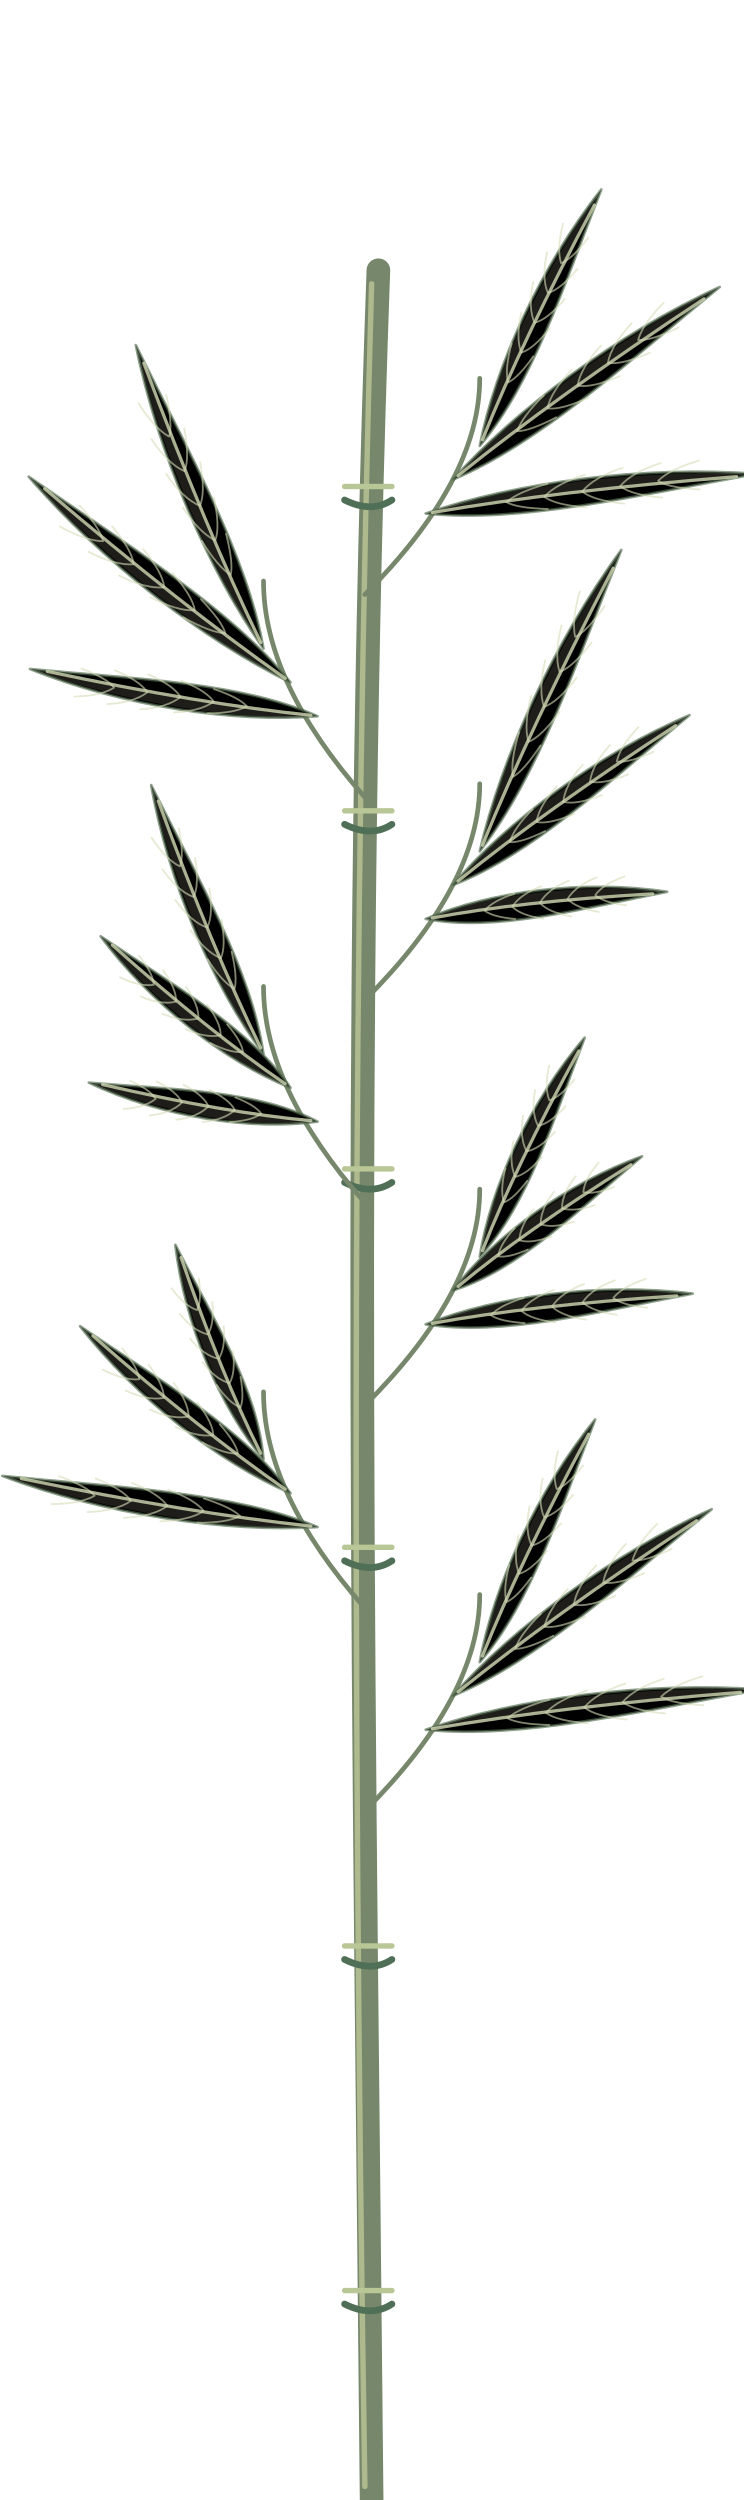
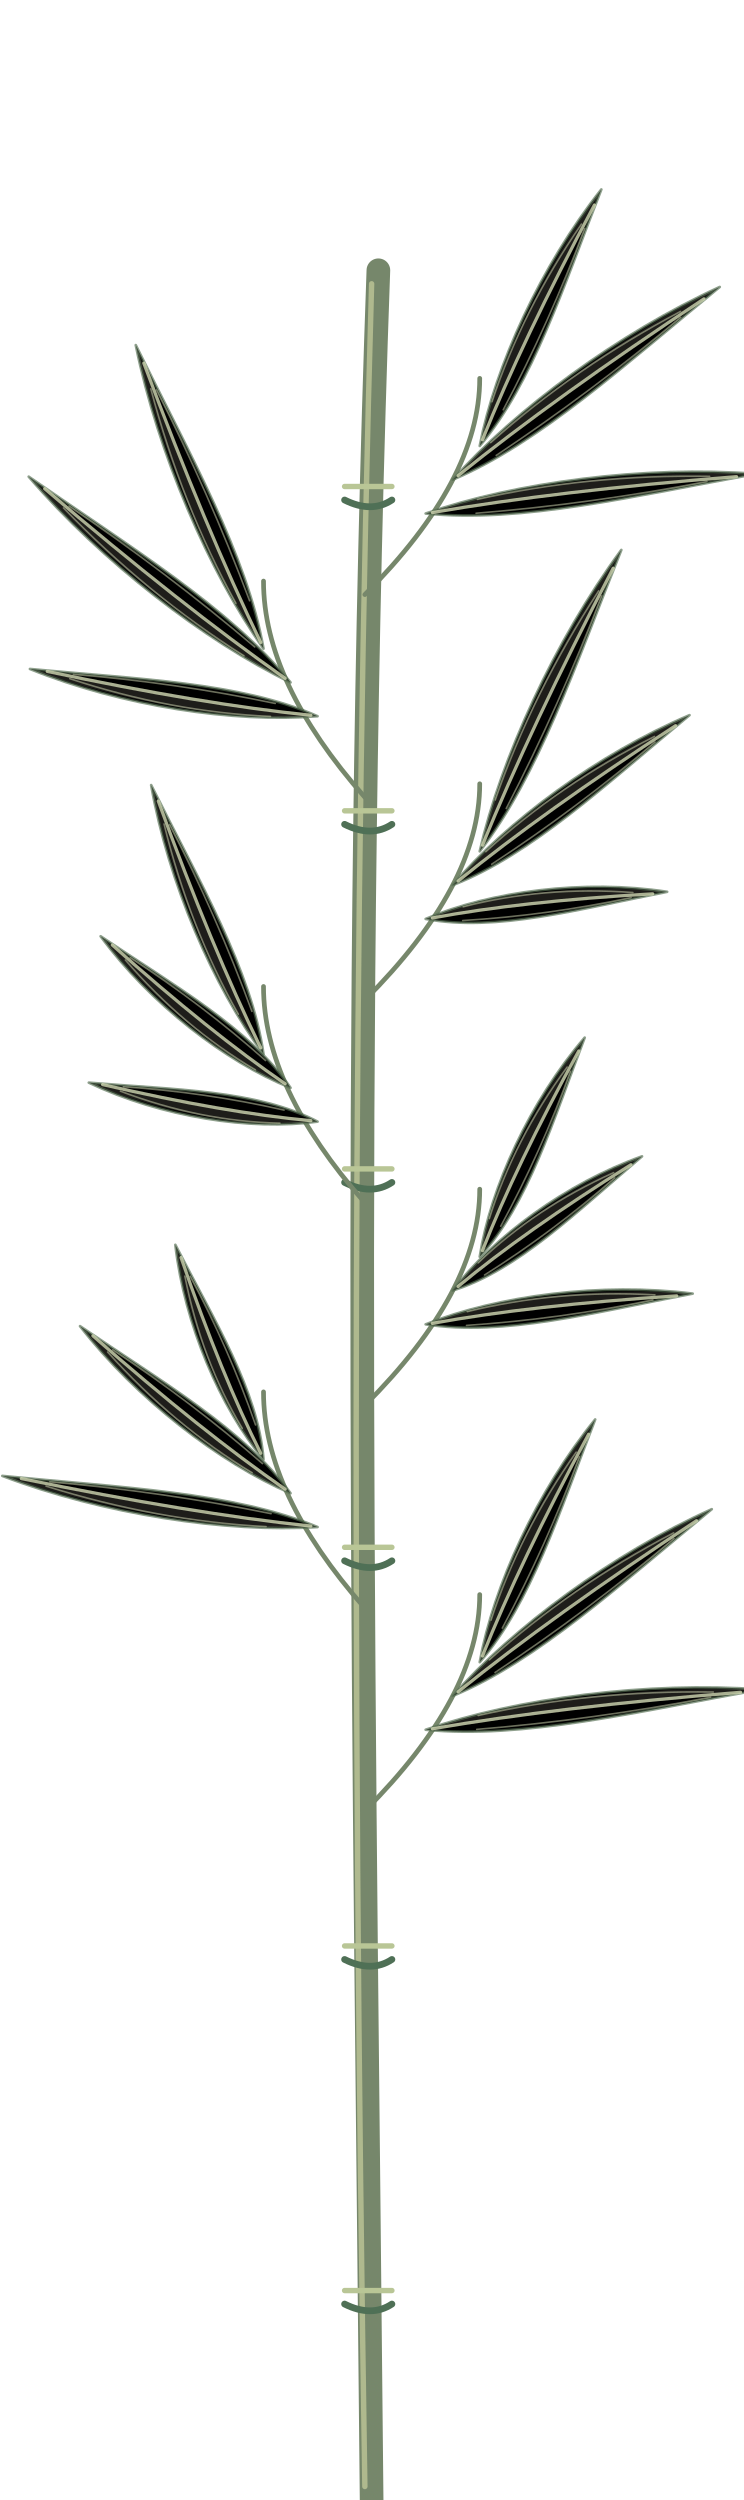
<svg xmlns="http://www.w3.org/2000/svg" width="110" height="370" viewBox="0 0 110 370" stroke-linecap="round" stroke-linejoin="round">
  <path d="M55 370C54 262 52 151 56 40" fill="none" stroke="#76876b" stroke-width="3.5" opacity="1" />
  <path d="M54 368Q51 180 55 42" fill="none" stroke="#c7ce9c" stroke-width="0.8" opacity="0.7" />
  <path d="M51 74Q55 76 58 74" fill="none" stroke="#4f7056" stroke-width="1" opacity="1" />
  <path d="M51 72L58 72" fill="none" stroke="#b9c696" stroke-width="0.8" opacity="1" />
  <path d="M51 122Q55 124 58 122" fill="none" stroke="#4f7056" stroke-width="1" opacity="1" />
  <path d="M51 120L58 120" fill="none" stroke="#b9c696" stroke-width="0.8" opacity="1" />
  <path d="M51 175Q55 177 58 175" fill="none" stroke="#4f7056" stroke-width="1" opacity="1" />
  <path d="M51 173L58 173" fill="none" stroke="#b9c696" stroke-width="0.8" opacity="1" />
  <path d="M51 231Q55 233 58 231" fill="none" stroke="#4f7056" stroke-width="1" opacity="1" />
  <path d="M51 229L58 229" fill="none" stroke="#b9c696" stroke-width="0.8" opacity="1" />
  <path d="M51 290Q55 292 58 290" fill="none" stroke="#4f7056" stroke-width="1" opacity="1" />
  <path d="M51 288L58 288" fill="none" stroke="#b9c696" stroke-width="0.8" opacity="1" />
  <path d="M51 341Q55 343 58 341" fill="none" stroke="#4f7056" stroke-width="1" opacity="1" />
  <path d="M51 339L58 339" fill="none" stroke="#b9c696" stroke-width="0.8" opacity="1" />
  <path d="M54 88Q71 71 71 56" fill="none" stroke="#76876b" stroke-width="0.7" opacity="1" />
  <g transform="translate(71 66) rotate(24) scale(1)">
    <path d="M0 0C-2.72 -11.76 -2.55 -28.14 1 -42.0C1.7 -26.46 3.4 -11.76 0 0Z" fill="__COLOR__" stroke="#546e50" stroke-width="0.4" stroke-opacity=".65" />
    <path d="M0 0C-2.38 -11.76 -2.04 -27.3 1 -42.0Q-0.85 -18.9 0 0Z" fill="#fff5df" opacity=".12" />
    <path d="M0 -1Q-0.612 -16.8 1 -39.48" fill="none" stroke="#d5dcb6" stroke-width="0.48" opacity="0.8" />
-     <path d="M0 -10.29Q-1.292 -11.97 -1.846 -15.75M0 -10.29Q1.107 -11.55 1.846 -15.33M0 -15.12Q-1.68 -16.8 -2.4 -20.58M0 -15.12Q1.44 -16.38 2.4 -20.16M0 -19.95Q-1.851 -21.63 -2.644 -25.41M0 -19.95Q1.586 -21.21 2.644 -24.99M0 -24.78Q-1.783 -26.46 -2.547 -30.24M0 -24.78Q1.528 -26.04 2.547 -29.82M0 -29.61Q-1.485 -31.29 -2.121 -35.07M0 -29.61Q1.272 -30.87 2.121 -34.65" fill="none" stroke="#d5dcb6" stroke-width="0.27" opacity="0.6" />
+     <path d="M-1 -6.72 Q-2.4 -21.00 .4 -36.12 M1 -6.30 Q2 -21.00 1.1 -35.70" fill="none" stroke="#d5dcb6" stroke-width=".24" opacity=".5" stroke-linecap="round" />
  </g>
  <g transform="translate(67 71) rotate(53) scale(1)">
    <path d="M0 0C-2.72 -13.645 -2.55 -32.65 1 -48.732C1.7 -30.701 3.4 -13.645 0 0Z" fill="__COLOR__" stroke="#546e50" stroke-width="0.4" stroke-opacity=".65" />
    <path d="M0 0C-2.38 -13.645 -2.04 -31.676 1 -48.732Q-0.85 -21.929 0 0Z" fill="#fff5df" opacity=".12" />
    <path d="M0 -1Q-0.612 -19.493 1 -45.808" fill="none" stroke="#d5dcb6" stroke-width="0.48" opacity="0.8" />
-     <path d="M0 -11.939Q-1.292 -13.889 -1.846 -18.274M0 -11.939Q1.107 -13.401 1.846 -17.787M0 -17.543Q-1.68 -19.493 -2.4 -23.879M0 -17.543Q1.44 -19.005 2.4 -23.391M0 -23.148Q-1.851 -25.097 -2.644 -29.483M0 -23.148Q1.586 -24.61 2.644 -28.995M0 -28.752Q-1.783 -30.701 -2.547 -35.087M0 -28.752Q1.528 -30.214 2.547 -34.6M0 -34.356Q-1.485 -36.305 -2.121 -40.691M0 -34.356Q1.272 -35.818 2.121 -40.204" fill="none" stroke="#d5dcb6" stroke-width="0.27" opacity="0.6" />
+     <path d="M-1 -7.80 Q-2.4 -24.37 .4 -41.91 M1 -7.31 Q2 -24.37 1.1 -41.42" fill="none" stroke="#d5dcb6" stroke-width=".24" opacity=".5" stroke-linecap="round" />
  </g>
  <g transform="translate(63 76) rotate(82) scale(1)">
    <path d="M0 0C-2.72 -13.797 -2.55 -33.014 1 -49.274C1.7 -31.043 3.4 -13.797 0 0Z" fill="__COLOR__" stroke="#546e50" stroke-width="0.4" stroke-opacity=".65" />
    <path d="M0 0C-2.38 -13.797 -2.04 -32.028 1 -49.274Q-0.85 -22.173 0 0Z" fill="#fff5df" opacity=".12" />
    <path d="M0 -1Q-0.612 -19.71 1 -46.318" fill="none" stroke="#d5dcb6" stroke-width="0.48" opacity="0.8" />
-     <path d="M0 -12.072Q-1.292 -14.043 -1.846 -18.478M0 -12.072Q1.107 -13.55 1.846 -17.985M0 -17.739Q-1.68 -19.71 -2.4 -24.144M0 -17.739Q1.44 -19.217 2.4 -23.652M0 -23.405Q-1.851 -25.376 -2.644 -29.811M0 -23.405Q1.586 -24.884 2.644 -29.318M0 -29.072Q-1.783 -31.043 -2.547 -35.478M0 -29.072Q1.528 -30.55 2.547 -34.985M0 -34.738Q-1.485 -36.709 -2.121 -41.144M0 -34.738Q1.272 -36.217 2.121 -40.651" fill="none" stroke="#d5dcb6" stroke-width="0.27" opacity="0.6" />
+     <path d="M-1 -7.88 Q-2.4 -24.64 .4 -42.38 M1 -7.39 Q2 -24.64 1.1 -41.88" fill="none" stroke="#d5dcb6" stroke-width=".24" opacity=".5" stroke-linecap="round" />
  </g>
  <path d="M54 118Q39 101 39 86" fill="none" stroke="#76876b" stroke-width="0.7" opacity="1" />
  <g transform="translate(39 96) rotate(-24) scale(1)">
    <path d="M0 0C-2.72 -13.645 -2.55 -32.65 1 -48.732C1.7 -30.701 3.4 -13.645 0 0Z" fill="__COLOR__" stroke="#546e50" stroke-width="0.4" stroke-opacity=".65" />
    <path d="M0 0C-2.38 -13.645 -2.04 -31.676 1 -48.732Q-0.85 -21.929 0 0Z" fill="#fff5df" opacity=".12" />
    <path d="M0 -1Q-0.612 -19.493 1 -45.808" fill="none" stroke="#d5dcb6" stroke-width="0.48" opacity="0.8" />
-     <path d="M0 -11.939Q-1.292 -13.889 -1.846 -18.274M0 -11.939Q1.107 -13.401 1.846 -17.787M0 -17.543Q-1.68 -19.493 -2.4 -23.879M0 -17.543Q1.44 -19.005 2.4 -23.391M0 -23.148Q-1.851 -25.097 -2.644 -29.483M0 -23.148Q1.586 -24.61 2.644 -28.995M0 -28.752Q-1.783 -30.701 -2.547 -35.087M0 -28.752Q1.528 -30.214 2.547 -34.6M0 -34.356Q-1.485 -36.305 -2.121 -40.691M0 -34.356Q1.272 -35.818 2.121 -40.204" fill="none" stroke="#d5dcb6" stroke-width="0.27" opacity="0.6" />
+     <path d="M-1 -7.80 Q-2.4 -24.37 .4 -41.91 M1 -7.31 Q2 -24.37 1.1 -41.42" fill="none" stroke="#d5dcb6" stroke-width=".24" opacity=".5" stroke-linecap="round" />
  </g>
  <g transform="translate(43 101) rotate(-53) scale(1)">
    <path d="M0 0C-2.72 -13.797 -2.55 -33.014 1 -49.274C1.7 -31.043 3.4 -13.797 0 0Z" fill="__COLOR__" stroke="#546e50" stroke-width="0.4" stroke-opacity=".65" />
    <path d="M0 0C-2.38 -13.797 -2.04 -32.028 1 -49.274Q-0.85 -22.173 0 0Z" fill="#fff5df" opacity=".12" />
    <path d="M0 -1Q-0.612 -19.71 1 -46.318" fill="none" stroke="#d5dcb6" stroke-width="0.48" opacity="0.8" />
-     <path d="M0 -12.072Q-1.292 -14.043 -1.846 -18.478M0 -12.072Q1.107 -13.55 1.846 -17.985M0 -17.739Q-1.68 -19.71 -2.4 -24.144M0 -17.739Q1.44 -19.217 2.4 -23.652M0 -23.405Q-1.851 -25.376 -2.644 -29.811M0 -23.405Q1.586 -24.884 2.644 -29.318M0 -29.072Q-1.783 -31.043 -2.547 -35.478M0 -29.072Q1.528 -30.55 2.547 -34.985M0 -34.738Q-1.485 -36.709 -2.121 -41.144M0 -34.738Q1.272 -36.217 2.121 -40.651" fill="none" stroke="#d5dcb6" stroke-width="0.27" opacity="0.6" />
+     <path d="M-1 -7.88 Q-2.4 -24.64 .4 -42.38 M1 -7.39 Q2 -24.64 1.1 -41.88" fill="none" stroke="#d5dcb6" stroke-width=".24" opacity=".5" stroke-linecap="round" />
  </g>
  <g transform="translate(47 106) rotate(-82) scale(1)">
    <path d="M0 0C-2.72 -12.076 -2.55 -28.896 1 -43.129C1.7 -27.171 3.4 -12.076 0 0Z" fill="__COLOR__" stroke="#546e50" stroke-width="0.4" stroke-opacity=".65" />
    <path d="M0 0C-2.38 -12.076 -2.04 -28.034 1 -43.129Q-0.85 -19.408 0 0Z" fill="#fff5df" opacity=".12" />
    <path d="M0 -1Q-0.612 -17.252 1 -40.541" fill="none" stroke="#d5dcb6" stroke-width="0.48" opacity="0.8" />
-     <path d="M0 -10.567Q-1.292 -12.292 -1.846 -16.173M0 -10.567Q1.107 -11.86 1.846 -15.742M0 -15.526Q-1.68 -17.252 -2.4 -21.133M0 -15.526Q1.44 -16.82 2.4 -20.702M0 -20.486Q-1.851 -22.211 -2.644 -26.093M0 -20.486Q1.586 -21.78 2.644 -25.662M0 -25.446Q-1.783 -27.171 -2.547 -31.053M0 -25.446Q1.528 -26.74 2.547 -30.622M0 -30.406Q-1.485 -32.131 -2.121 -36.013M0 -30.406Q1.272 -31.7 2.121 -35.581" fill="none" stroke="#d5dcb6" stroke-width="0.27" opacity="0.6" />
+     <path d="M-1 -6.90 Q-2.4 -21.56 .4 -37.09 M1 -6.47 Q2 -21.56 1.1 -36.66" fill="none" stroke="#d5dcb6" stroke-width=".24" opacity=".5" stroke-linecap="round" />
  </g>
  <path d="M54 148Q71 131 71 116" fill="none" stroke="#76876b" stroke-width="0.7" opacity="1" />
  <g transform="translate(71 126) rotate(24) scale(1)">
    <path d="M0 0C-2.72 -13.797 -2.55 -33.014 1 -49.274C1.7 -31.043 3.4 -13.797 0 0Z" fill="__COLOR__" stroke="#546e50" stroke-width="0.4" stroke-opacity=".65" />
    <path d="M0 0C-2.38 -13.797 -2.04 -32.028 1 -49.274Q-0.85 -22.173 0 0Z" fill="#fff5df" opacity=".12" />
    <path d="M0 -1Q-0.612 -19.71 1 -46.318" fill="none" stroke="#d5dcb6" stroke-width="0.48" opacity="0.8" />
-     <path d="M0 -12.072Q-1.292 -14.043 -1.846 -18.478M0 -12.072Q1.107 -13.55 1.846 -17.985M0 -17.739Q-1.68 -19.71 -2.4 -24.144M0 -17.739Q1.44 -19.217 2.4 -23.652M0 -23.405Q-1.851 -25.376 -2.644 -29.811M0 -23.405Q1.586 -24.884 2.644 -29.318M0 -29.072Q-1.783 -31.043 -2.547 -35.478M0 -29.072Q1.528 -30.55 2.547 -34.985M0 -34.738Q-1.485 -36.709 -2.121 -41.144M0 -34.738Q1.272 -36.217 2.121 -40.651" fill="none" stroke="#d5dcb6" stroke-width="0.27" opacity="0.6" />
+     <path d="M-1 -7.88 Q-2.4 -24.64 .4 -42.38 M1 -7.39 Q2 -24.64 1.1 -41.88" fill="none" stroke="#d5dcb6" stroke-width=".24" opacity=".5" stroke-linecap="round" />
  </g>
  <g transform="translate(67 131) rotate(53) scale(1)">
    <path d="M0 0C-2.72 -12.076 -2.55 -28.896 1 -43.129C1.7 -27.171 3.4 -12.076 0 0Z" fill="__COLOR__" stroke="#546e50" stroke-width="0.4" stroke-opacity=".65" />
    <path d="M0 0C-2.38 -12.076 -2.04 -28.034 1 -43.129Q-0.85 -19.408 0 0Z" fill="#fff5df" opacity=".12" />
    <path d="M0 -1Q-0.612 -17.252 1 -40.541" fill="none" stroke="#d5dcb6" stroke-width="0.48" opacity="0.8" />
-     <path d="M0 -10.567Q-1.292 -12.292 -1.846 -16.173M0 -10.567Q1.107 -11.86 1.846 -15.742M0 -15.526Q-1.68 -17.252 -2.4 -21.133M0 -15.526Q1.44 -16.82 2.4 -20.702M0 -20.486Q-1.851 -22.211 -2.644 -26.093M0 -20.486Q1.586 -21.78 2.644 -25.662M0 -25.446Q-1.783 -27.171 -2.547 -31.053M0 -25.446Q1.528 -26.74 2.547 -30.622M0 -30.406Q-1.485 -32.131 -2.121 -36.013M0 -30.406Q1.272 -31.7 2.121 -35.581" fill="none" stroke="#d5dcb6" stroke-width="0.27" opacity="0.6" />
+     <path d="M-1 -6.90 Q-2.4 -21.56 .4 -37.09 M1 -6.47 Q2 -21.56 1.1 -36.66" fill="none" stroke="#d5dcb6" stroke-width=".24" opacity=".5" stroke-linecap="round" />
  </g>
  <g transform="translate(63 136) rotate(82) scale(1)">
    <path d="M0 0C-2.72 -10.065 -2.55 -24.084 1 -35.946C1.7 -22.646 3.4 -10.065 0 0Z" fill="__COLOR__" stroke="#546e50" stroke-width="0.4" stroke-opacity=".65" />
    <path d="M0 0C-2.38 -10.065 -2.04 -23.365 1 -35.946Q-0.85 -16.176 0 0Z" fill="#fff5df" opacity=".12" />
    <path d="M0 -1Q-0.612 -14.378 1 -33.789" fill="none" stroke="#d5dcb6" stroke-width="0.48" opacity="0.8" />
-     <path d="M0 -8.807Q-1.292 -10.244 -1.846 -13.48M0 -8.807Q1.107 -9.885 1.846 -13.12M0 -12.94Q-1.68 -14.378 -2.4 -17.613M0 -12.94Q1.44 -14.019 2.4 -17.254M0 -17.074Q-1.851 -18.512 -2.644 -21.747M0 -17.074Q1.586 -18.153 2.644 -21.388M0 -21.208Q-1.783 -22.646 -2.547 -25.881M0 -21.208Q1.528 -22.286 2.547 -25.521M0 -25.342Q-1.485 -26.779 -2.121 -30.015M0 -25.342Q1.272 -26.42 2.121 -29.655" fill="none" stroke="#d5dcb6" stroke-width="0.27" opacity="0.6" />
+     <path d="M-1 -5.75 Q-2.4 -17.97 .4 -30.91 M1 -5.39 Q2 -17.97 1.1 -30.55" fill="none" stroke="#d5dcb6" stroke-width=".24" opacity=".5" stroke-linecap="round" />
  </g>
  <path d="M54 178Q39 161 39 146" fill="none" stroke="#76876b" stroke-width="0.7" opacity="1" />
  <g transform="translate(39 156) rotate(-24) scale(1)">
    <path d="M0 0C-2.72 -12.076 -2.55 -28.896 1 -43.129C1.7 -27.171 3.4 -12.076 0 0Z" fill="__COLOR__" stroke="#546e50" stroke-width="0.4" stroke-opacity=".65" />
    <path d="M0 0C-2.38 -12.076 -2.04 -28.034 1 -43.129Q-0.85 -19.408 0 0Z" fill="#fff5df" opacity=".12" />
    <path d="M0 -1Q-0.612 -17.252 1 -40.541" fill="none" stroke="#d5dcb6" stroke-width="0.48" opacity="0.8" />
-     <path d="M0 -10.567Q-1.292 -12.292 -1.846 -16.173M0 -10.567Q1.107 -11.86 1.846 -15.742M0 -15.526Q-1.68 -17.252 -2.4 -21.133M0 -15.526Q1.44 -16.82 2.4 -20.702M0 -20.486Q-1.851 -22.211 -2.644 -26.093M0 -20.486Q1.586 -21.78 2.644 -25.662M0 -25.446Q-1.783 -27.171 -2.547 -31.053M0 -25.446Q1.528 -26.74 2.547 -30.622M0 -30.406Q-1.485 -32.131 -2.121 -36.013M0 -30.406Q1.272 -31.7 2.121 -35.581" fill="none" stroke="#d5dcb6" stroke-width="0.27" opacity="0.6" />
+     <path d="M-1 -6.90 Q-2.4 -21.56 .4 -37.09 M1 -6.47 Q2 -21.56 1.1 -36.66" fill="none" stroke="#d5dcb6" stroke-width=".24" opacity=".5" stroke-linecap="round" />
  </g>
  <g transform="translate(43 161) rotate(-53) scale(1)">
    <path d="M0 0C-2.72 -10.065 -2.55 -24.084 1 -35.946C1.7 -22.646 3.4 -10.065 0 0Z" fill="__COLOR__" stroke="#546e50" stroke-width="0.4" stroke-opacity=".65" />
    <path d="M0 0C-2.38 -10.065 -2.04 -23.365 1 -35.946Q-0.85 -16.176 0 0Z" fill="#fff5df" opacity=".12" />
    <path d="M0 -1Q-0.612 -14.378 1 -33.789" fill="none" stroke="#d5dcb6" stroke-width="0.48" opacity="0.8" />
-     <path d="M0 -8.807Q-1.292 -10.244 -1.846 -13.48M0 -8.807Q1.107 -9.885 1.846 -13.12M0 -12.94Q-1.68 -14.378 -2.4 -17.613M0 -12.94Q1.44 -14.019 2.4 -17.254M0 -17.074Q-1.851 -18.512 -2.644 -21.747M0 -17.074Q1.586 -18.153 2.644 -21.388M0 -21.208Q-1.783 -22.646 -2.547 -25.881M0 -21.208Q1.528 -22.286 2.547 -25.521M0 -25.342Q-1.485 -26.779 -2.121 -30.015M0 -25.342Q1.272 -26.42 2.121 -29.655" fill="none" stroke="#d5dcb6" stroke-width="0.27" opacity="0.6" />
+     <path d="M-1 -5.75 Q-2.4 -17.97 .4 -30.91 M1 -5.39 Q2 -17.97 1.1 -30.55" fill="none" stroke="#d5dcb6" stroke-width=".24" opacity=".5" stroke-linecap="round" />
  </g>
  <g transform="translate(47 166) rotate(-82) scale(1)">
    <path d="M0 0C-2.72 -9.612 -2.55 -23.0 1 -34.329C1.7 -21.627 3.4 -9.612 0 0Z" fill="__COLOR__" stroke="#546e50" stroke-width="0.4" stroke-opacity=".65" />
    <path d="M0 0C-2.38 -9.612 -2.04 -22.314 1 -34.329Q-0.85 -15.448 0 0Z" fill="#fff5df" opacity=".12" />
    <path d="M0 -1Q-0.612 -13.731 1 -32.269" fill="none" stroke="#d5dcb6" stroke-width="0.48" opacity="0.8" />
-     <path d="M0 -8.411Q-1.292 -9.784 -1.846 -12.873M0 -8.411Q1.107 -9.44 1.846 -12.53M0 -12.358Q-1.68 -13.731 -2.4 -16.821M0 -12.358Q1.44 -13.388 2.4 -16.478M0 -16.306Q-1.851 -17.679 -2.644 -20.769M0 -16.306Q1.586 -17.336 2.644 -20.426M0 -20.254Q-1.783 -21.627 -2.547 -24.717M0 -20.254Q1.528 -21.284 2.547 -24.373M0 -24.202Q-1.485 -25.575 -2.121 -28.664M0 -24.202Q1.272 -25.232 2.121 -28.321" fill="none" stroke="#d5dcb6" stroke-width="0.27" opacity="0.6" />
+     <path d="M-1 -5.49 Q-2.4 -17.16 .4 -29.52 M1 -5.15 Q2 -17.16 1.1 -29.18" fill="none" stroke="#d5dcb6" stroke-width=".24" opacity=".5" stroke-linecap="round" />
  </g>
  <path d="M54 208Q71 191 71 176" fill="none" stroke="#76876b" stroke-width="0.7" opacity="1" />
  <g transform="translate(71 186) rotate(24) scale(1)">
    <path d="M0 0C-2.72 -10.065 -2.55 -24.084 1 -35.946C1.7 -22.646 3.4 -10.065 0 0Z" fill="__COLOR__" stroke="#546e50" stroke-width="0.4" stroke-opacity=".65" />
    <path d="M0 0C-2.38 -10.065 -2.04 -23.365 1 -35.946Q-0.85 -16.176 0 0Z" fill="#fff5df" opacity=".12" />
    <path d="M0 -1Q-0.612 -14.378 1 -33.789" fill="none" stroke="#d5dcb6" stroke-width="0.48" opacity="0.8" />
-     <path d="M0 -8.807Q-1.292 -10.244 -1.846 -13.48M0 -8.807Q1.107 -9.885 1.846 -13.12M0 -12.94Q-1.68 -14.378 -2.4 -17.613M0 -12.94Q1.44 -14.019 2.4 -17.254M0 -17.074Q-1.851 -18.512 -2.644 -21.747M0 -17.074Q1.586 -18.153 2.644 -21.388M0 -21.208Q-1.783 -22.646 -2.547 -25.881M0 -21.208Q1.528 -22.286 2.547 -25.521M0 -25.342Q-1.485 -26.779 -2.121 -30.015M0 -25.342Q1.272 -26.42 2.121 -29.655" fill="none" stroke="#d5dcb6" stroke-width="0.27" opacity="0.6" />
+     <path d="M-1 -5.75 Q-2.4 -17.97 .4 -30.91 M1 -5.39 Q2 -17.97 1.1 -30.55" fill="none" stroke="#d5dcb6" stroke-width=".24" opacity=".5" stroke-linecap="round" />
  </g>
  <g transform="translate(67 191) rotate(53) scale(1)">
    <path d="M0 0C-2.72 -9.612 -2.55 -23.0 1 -34.329C1.7 -21.627 3.4 -9.612 0 0Z" fill="__COLOR__" stroke="#546e50" stroke-width="0.4" stroke-opacity=".65" />
    <path d="M0 0C-2.38 -9.612 -2.04 -22.314 1 -34.329Q-0.85 -15.448 0 0Z" fill="#fff5df" opacity=".12" />
    <path d="M0 -1Q-0.612 -13.731 1 -32.269" fill="none" stroke="#d5dcb6" stroke-width="0.48" opacity="0.8" />
-     <path d="M0 -8.411Q-1.292 -9.784 -1.846 -12.873M0 -8.411Q1.107 -9.44 1.846 -12.53M0 -12.358Q-1.68 -13.731 -2.4 -16.821M0 -12.358Q1.44 -13.388 2.4 -16.478M0 -16.306Q-1.851 -17.679 -2.644 -20.769M0 -16.306Q1.586 -17.336 2.644 -20.426M0 -20.254Q-1.783 -21.627 -2.547 -24.717M0 -20.254Q1.528 -21.284 2.547 -24.373M0 -24.202Q-1.485 -25.575 -2.121 -28.664M0 -24.202Q1.272 -25.232 2.121 -28.321" fill="none" stroke="#d5dcb6" stroke-width="0.27" opacity="0.6" />
+     <path d="M-1 -5.49 Q-2.4 -17.16 .4 -29.52 M1 -5.15 Q2 -17.16 1.1 -29.18" fill="none" stroke="#d5dcb6" stroke-width=".24" opacity=".5" stroke-linecap="round" />
  </g>
  <g transform="translate(63 196) rotate(82) scale(1)">
    <path d="M0 0C-2.72 -11.134 -2.55 -26.642 1 -39.765C1.7 -25.052 3.4 -11.134 0 0Z" fill="__COLOR__" stroke="#546e50" stroke-width="0.4" stroke-opacity=".65" />
    <path d="M0 0C-2.38 -11.134 -2.04 -25.847 1 -39.765Q-0.85 -17.894 0 0Z" fill="#fff5df" opacity=".12" />
    <path d="M0 -1Q-0.612 -15.906 1 -37.379" fill="none" stroke="#d5dcb6" stroke-width="0.48" opacity="0.8" />
-     <path d="M0 -9.742Q-1.292 -11.333 -1.846 -14.912M0 -9.742Q1.107 -10.935 1.846 -14.514M0 -14.315Q-1.68 -15.906 -2.4 -19.485M0 -14.315Q1.44 -15.508 2.4 -19.087M0 -18.888Q-1.851 -20.479 -2.644 -24.058M0 -18.888Q1.586 -20.081 2.644 -23.66M0 -23.461Q-1.783 -25.052 -2.547 -28.631M0 -23.461Q1.528 -24.654 2.547 -28.233M0 -28.034Q-1.485 -29.625 -2.121 -33.204M0 -28.034Q1.272 -29.227 2.121 -32.806" fill="none" stroke="#d5dcb6" stroke-width="0.27" opacity="0.6" />
+     <path d="M-1 -6.36 Q-2.4 -19.88 .4 -34.20 M1 -5.96 Q2 -19.88 1.1 -33.80" fill="none" stroke="#d5dcb6" stroke-width=".24" opacity=".5" stroke-linecap="round" />
  </g>
  <path d="M54 238Q39 221 39 206" fill="none" stroke="#76876b" stroke-width="0.7" opacity="1" />
  <g transform="translate(39 216) rotate(-24) scale(1)">
    <path d="M0 0C-2.72 -9.612 -2.55 -23.0 1 -34.329C1.7 -21.627 3.4 -9.612 0 0Z" fill="__COLOR__" stroke="#546e50" stroke-width="0.4" stroke-opacity=".65" />
    <path d="M0 0C-2.38 -9.612 -2.04 -22.314 1 -34.329Q-0.85 -15.448 0 0Z" fill="#fff5df" opacity=".12" />
    <path d="M0 -1Q-0.612 -13.731 1 -32.269" fill="none" stroke="#d5dcb6" stroke-width="0.48" opacity="0.8" />
-     <path d="M0 -8.411Q-1.292 -9.784 -1.846 -12.873M0 -8.411Q1.107 -9.44 1.846 -12.53M0 -12.358Q-1.68 -13.731 -2.4 -16.821M0 -12.358Q1.44 -13.388 2.4 -16.478M0 -16.306Q-1.851 -17.679 -2.644 -20.769M0 -16.306Q1.586 -17.336 2.644 -20.426M0 -20.254Q-1.783 -21.627 -2.547 -24.717M0 -20.254Q1.528 -21.284 2.547 -24.373M0 -24.202Q-1.485 -25.575 -2.121 -28.664M0 -24.202Q1.272 -25.232 2.121 -28.321" fill="none" stroke="#d5dcb6" stroke-width="0.27" opacity="0.6" />
+     <path d="M-1 -5.49 Q-2.4 -17.16 .4 -29.52 M1 -5.15 Q2 -17.16 1.1 -29.18" fill="none" stroke="#d5dcb6" stroke-width=".24" opacity=".5" stroke-linecap="round" />
  </g>
  <g transform="translate(43 221) rotate(-53) scale(1)">
    <path d="M0 0C-2.72 -11.134 -2.55 -26.642 1 -39.765C1.7 -25.052 3.4 -11.134 0 0Z" fill="__COLOR__" stroke="#546e50" stroke-width="0.4" stroke-opacity=".65" />
    <path d="M0 0C-2.38 -11.134 -2.04 -25.847 1 -39.765Q-0.85 -17.894 0 0Z" fill="#fff5df" opacity=".12" />
    <path d="M0 -1Q-0.612 -15.906 1 -37.379" fill="none" stroke="#d5dcb6" stroke-width="0.48" opacity="0.8" />
-     <path d="M0 -9.742Q-1.292 -11.333 -1.846 -14.912M0 -9.742Q1.107 -10.935 1.846 -14.514M0 -14.315Q-1.68 -15.906 -2.4 -19.485M0 -14.315Q1.44 -15.508 2.4 -19.087M0 -18.888Q-1.851 -20.479 -2.644 -24.058M0 -18.888Q1.586 -20.081 2.644 -23.66M0 -23.461Q-1.783 -25.052 -2.547 -28.631M0 -23.461Q1.528 -24.654 2.547 -28.233M0 -28.034Q-1.485 -29.625 -2.121 -33.204M0 -28.034Q1.272 -29.227 2.121 -32.806" fill="none" stroke="#d5dcb6" stroke-width="0.27" opacity="0.6" />
+     <path d="M-1 -6.36 Q-2.4 -19.88 .4 -34.20 M1 -5.96 Q2 -19.88 1.1 -33.80" fill="none" stroke="#d5dcb6" stroke-width=".24" opacity=".5" stroke-linecap="round" />
  </g>
  <g transform="translate(47 226) rotate(-82) scale(1)">
    <path d="M0 0C-2.72 -13.232 -2.55 -31.661 1 -47.256C1.7 -29.771 3.4 -13.232 0 0Z" fill="__COLOR__" stroke="#546e50" stroke-width="0.4" stroke-opacity=".65" />
    <path d="M0 0C-2.38 -13.232 -2.04 -30.716 1 -47.256Q-0.85 -21.265 0 0Z" fill="#fff5df" opacity=".12" />
    <path d="M0 -1Q-0.612 -18.902 1 -44.421" fill="none" stroke="#d5dcb6" stroke-width="0.48" opacity="0.8" />
-     <path d="M0 -11.578Q-1.292 -13.468 -1.846 -17.721M0 -11.578Q1.107 -12.995 1.846 -17.248M0 -17.012Q-1.68 -18.902 -2.4 -23.155M0 -17.012Q1.44 -18.43 2.4 -22.683M0 -22.447Q-1.851 -24.337 -2.644 -28.59M0 -22.447Q1.586 -23.864 2.644 -28.117M0 -27.881Q-1.783 -29.771 -2.547 -34.024M0 -27.881Q1.528 -29.299 2.547 -33.552M0 -33.315Q-1.485 -35.206 -2.121 -39.459M0 -33.315Q1.272 -34.733 2.121 -38.986" fill="none" stroke="#d5dcb6" stroke-width="0.27" opacity="0.6" />
+     <path d="M-1 -7.56 Q-2.4 -23.63 .4 -40.64 M1 -7.09 Q2 -23.63 1.1 -40.17" fill="none" stroke="#d5dcb6" stroke-width=".24" opacity=".5" stroke-linecap="round" />
  </g>
  <path d="M54 268Q71 251 71 236" fill="none" stroke="#76876b" stroke-width="0.7" opacity="1" />
  <g transform="translate(71 246) rotate(24) scale(1)">
    <path d="M0 0C-2.72 -11.134 -2.55 -26.642 1 -39.765C1.7 -25.052 3.4 -11.134 0 0Z" fill="__COLOR__" stroke="#546e50" stroke-width="0.4" stroke-opacity=".65" />
    <path d="M0 0C-2.38 -11.134 -2.04 -25.847 1 -39.765Q-0.85 -17.894 0 0Z" fill="#fff5df" opacity=".12" />
    <path d="M0 -1Q-0.612 -15.906 1 -37.379" fill="none" stroke="#d5dcb6" stroke-width="0.48" opacity="0.8" />
-     <path d="M0 -9.742Q-1.292 -11.333 -1.846 -14.912M0 -9.742Q1.107 -10.935 1.846 -14.514M0 -14.315Q-1.68 -15.906 -2.4 -19.485M0 -14.315Q1.44 -15.508 2.4 -19.087M0 -18.888Q-1.851 -20.479 -2.644 -24.058M0 -18.888Q1.586 -20.081 2.644 -23.66M0 -23.461Q-1.783 -25.052 -2.547 -28.631M0 -23.461Q1.528 -24.654 2.547 -28.233M0 -28.034Q-1.485 -29.625 -2.121 -33.204M0 -28.034Q1.272 -29.227 2.121 -32.806" fill="none" stroke="#d5dcb6" stroke-width="0.27" opacity="0.6" />
+     <path d="M-1 -6.36 Q-2.4 -19.88 .4 -34.20 M1 -5.96 Q2 -19.88 1.1 -33.80" fill="none" stroke="#d5dcb6" stroke-width=".24" opacity=".5" stroke-linecap="round" />
  </g>
  <g transform="translate(67 251) rotate(53) scale(1)">
    <path d="M0 0C-2.72 -13.232 -2.55 -31.661 1 -47.256C1.7 -29.771 3.4 -13.232 0 0Z" fill="__COLOR__" stroke="#546e50" stroke-width="0.4" stroke-opacity=".65" />
    <path d="M0 0C-2.38 -13.232 -2.04 -30.716 1 -47.256Q-0.85 -21.265 0 0Z" fill="#fff5df" opacity=".12" />
    <path d="M0 -1Q-0.612 -18.902 1 -44.421" fill="none" stroke="#d5dcb6" stroke-width="0.48" opacity="0.8" />
-     <path d="M0 -11.578Q-1.292 -13.468 -1.846 -17.721M0 -11.578Q1.107 -12.995 1.846 -17.248M0 -17.012Q-1.68 -18.902 -2.4 -23.155M0 -17.012Q1.44 -18.43 2.4 -22.683M0 -22.447Q-1.851 -24.337 -2.644 -28.59M0 -22.447Q1.586 -23.864 2.644 -28.117M0 -27.881Q-1.783 -29.771 -2.547 -34.024M0 -27.881Q1.528 -29.299 2.547 -33.552M0 -33.315Q-1.485 -35.206 -2.121 -39.459M0 -33.315Q1.272 -34.733 2.121 -38.986" fill="none" stroke="#d5dcb6" stroke-width="0.27" opacity="0.6" />
+     <path d="M-1 -7.56 Q-2.4 -23.63 .4 -40.64 M1 -7.09 Q2 -23.63 1.1 -40.17" fill="none" stroke="#d5dcb6" stroke-width=".24" opacity=".5" stroke-linecap="round" />
  </g>
  <g transform="translate(63 256) rotate(82) scale(1)">
    <path d="M0 0C-2.72 -13.976 -2.55 -33.443 1 -49.915C1.7 -31.446 3.4 -13.976 0 0Z" fill="__COLOR__" stroke="#546e50" stroke-width="0.4" stroke-opacity=".65" />
    <path d="M0 0C-2.38 -13.976 -2.04 -32.445 1 -49.915Q-0.85 -22.462 0 0Z" fill="#fff5df" opacity=".12" />
    <path d="M0 -1Q-0.612 -19.966 1 -46.92" fill="none" stroke="#d5dcb6" stroke-width="0.48" opacity="0.8" />
-     <path d="M0 -12.229Q-1.292 -14.226 -1.846 -18.718M0 -12.229Q1.107 -13.727 1.846 -18.219M0 -17.969Q-1.68 -19.966 -2.4 -24.458M0 -17.969Q1.44 -19.467 2.4 -23.959M0 -23.71Q-1.851 -25.706 -2.644 -30.198M0 -23.71Q1.586 -25.207 2.644 -29.699M0 -29.45Q-1.783 -31.446 -2.547 -35.939M0 -29.45Q1.528 -30.947 2.547 -35.44M0 -35.19Q-1.485 -37.187 -2.121 -41.679M0 -35.19Q1.272 -36.687 2.121 -41.18" fill="none" stroke="#d5dcb6" stroke-width="0.27" opacity="0.6" />
+     <path d="M-1 -7.99 Q-2.4 -24.96 .4 -42.93 M1 -7.49 Q2 -24.96 1.1 -42.43" fill="none" stroke="#d5dcb6" stroke-width=".24" opacity=".5" stroke-linecap="round" />
  </g>
</svg>
